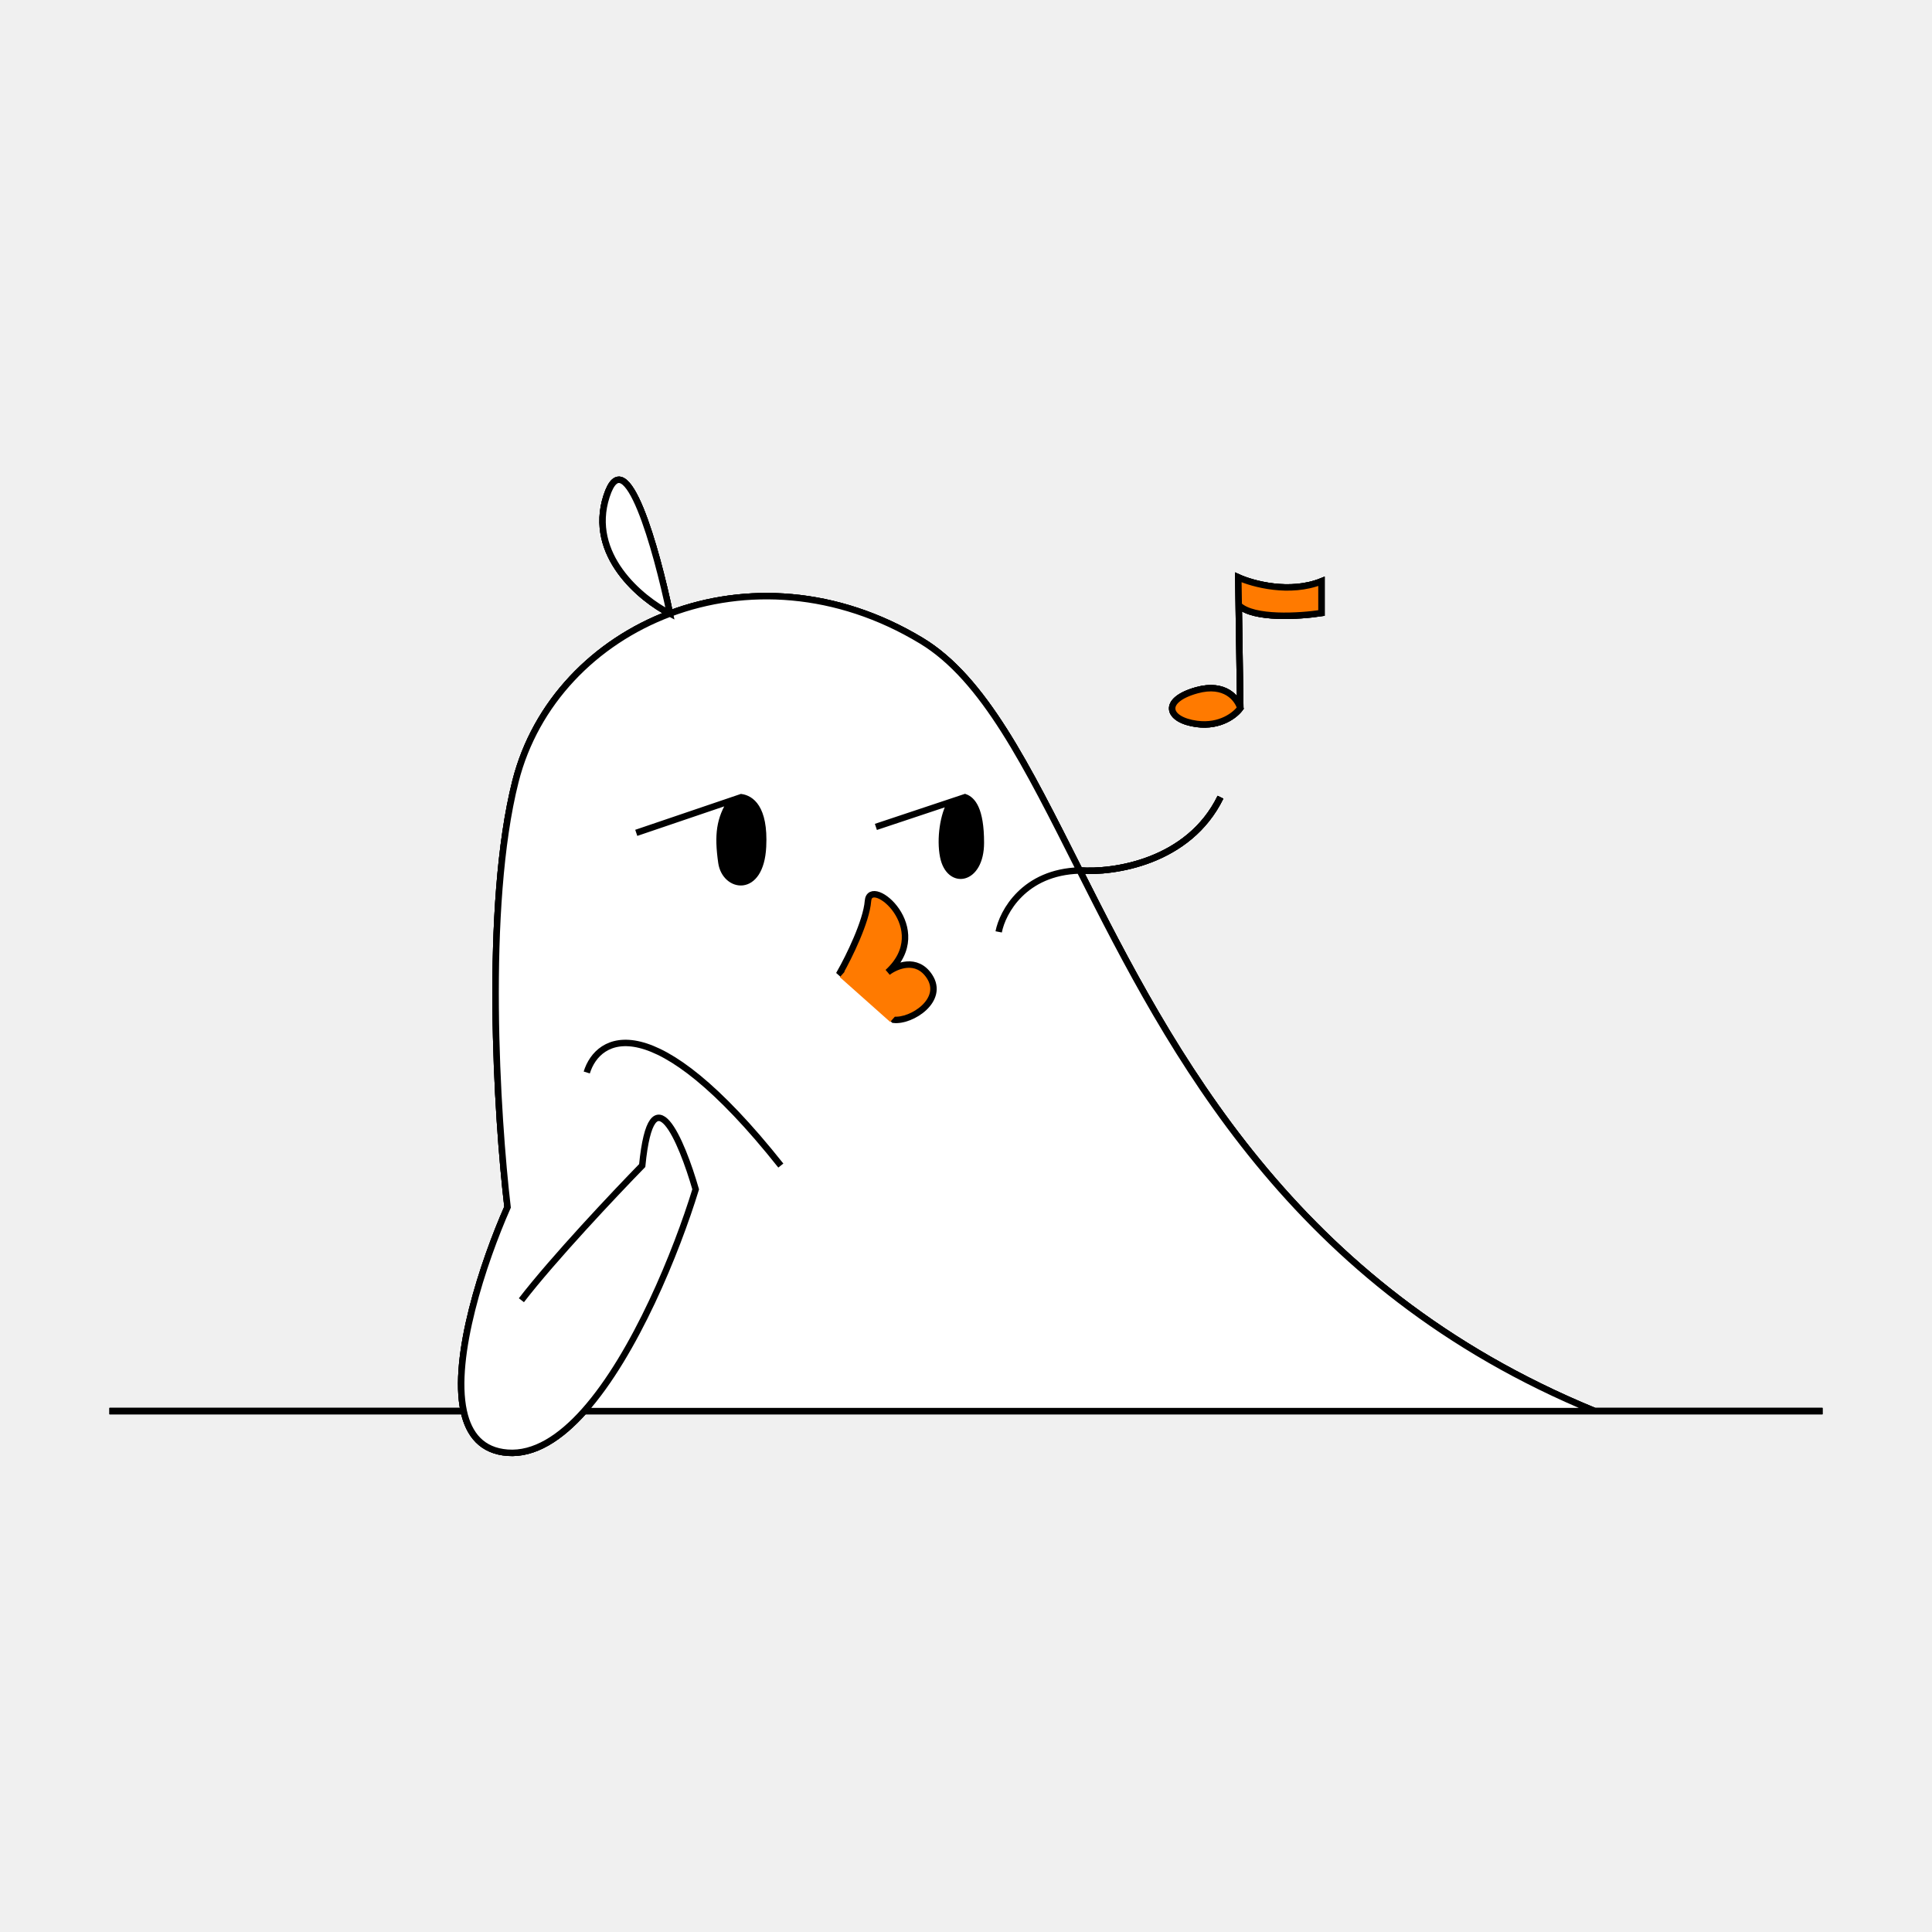
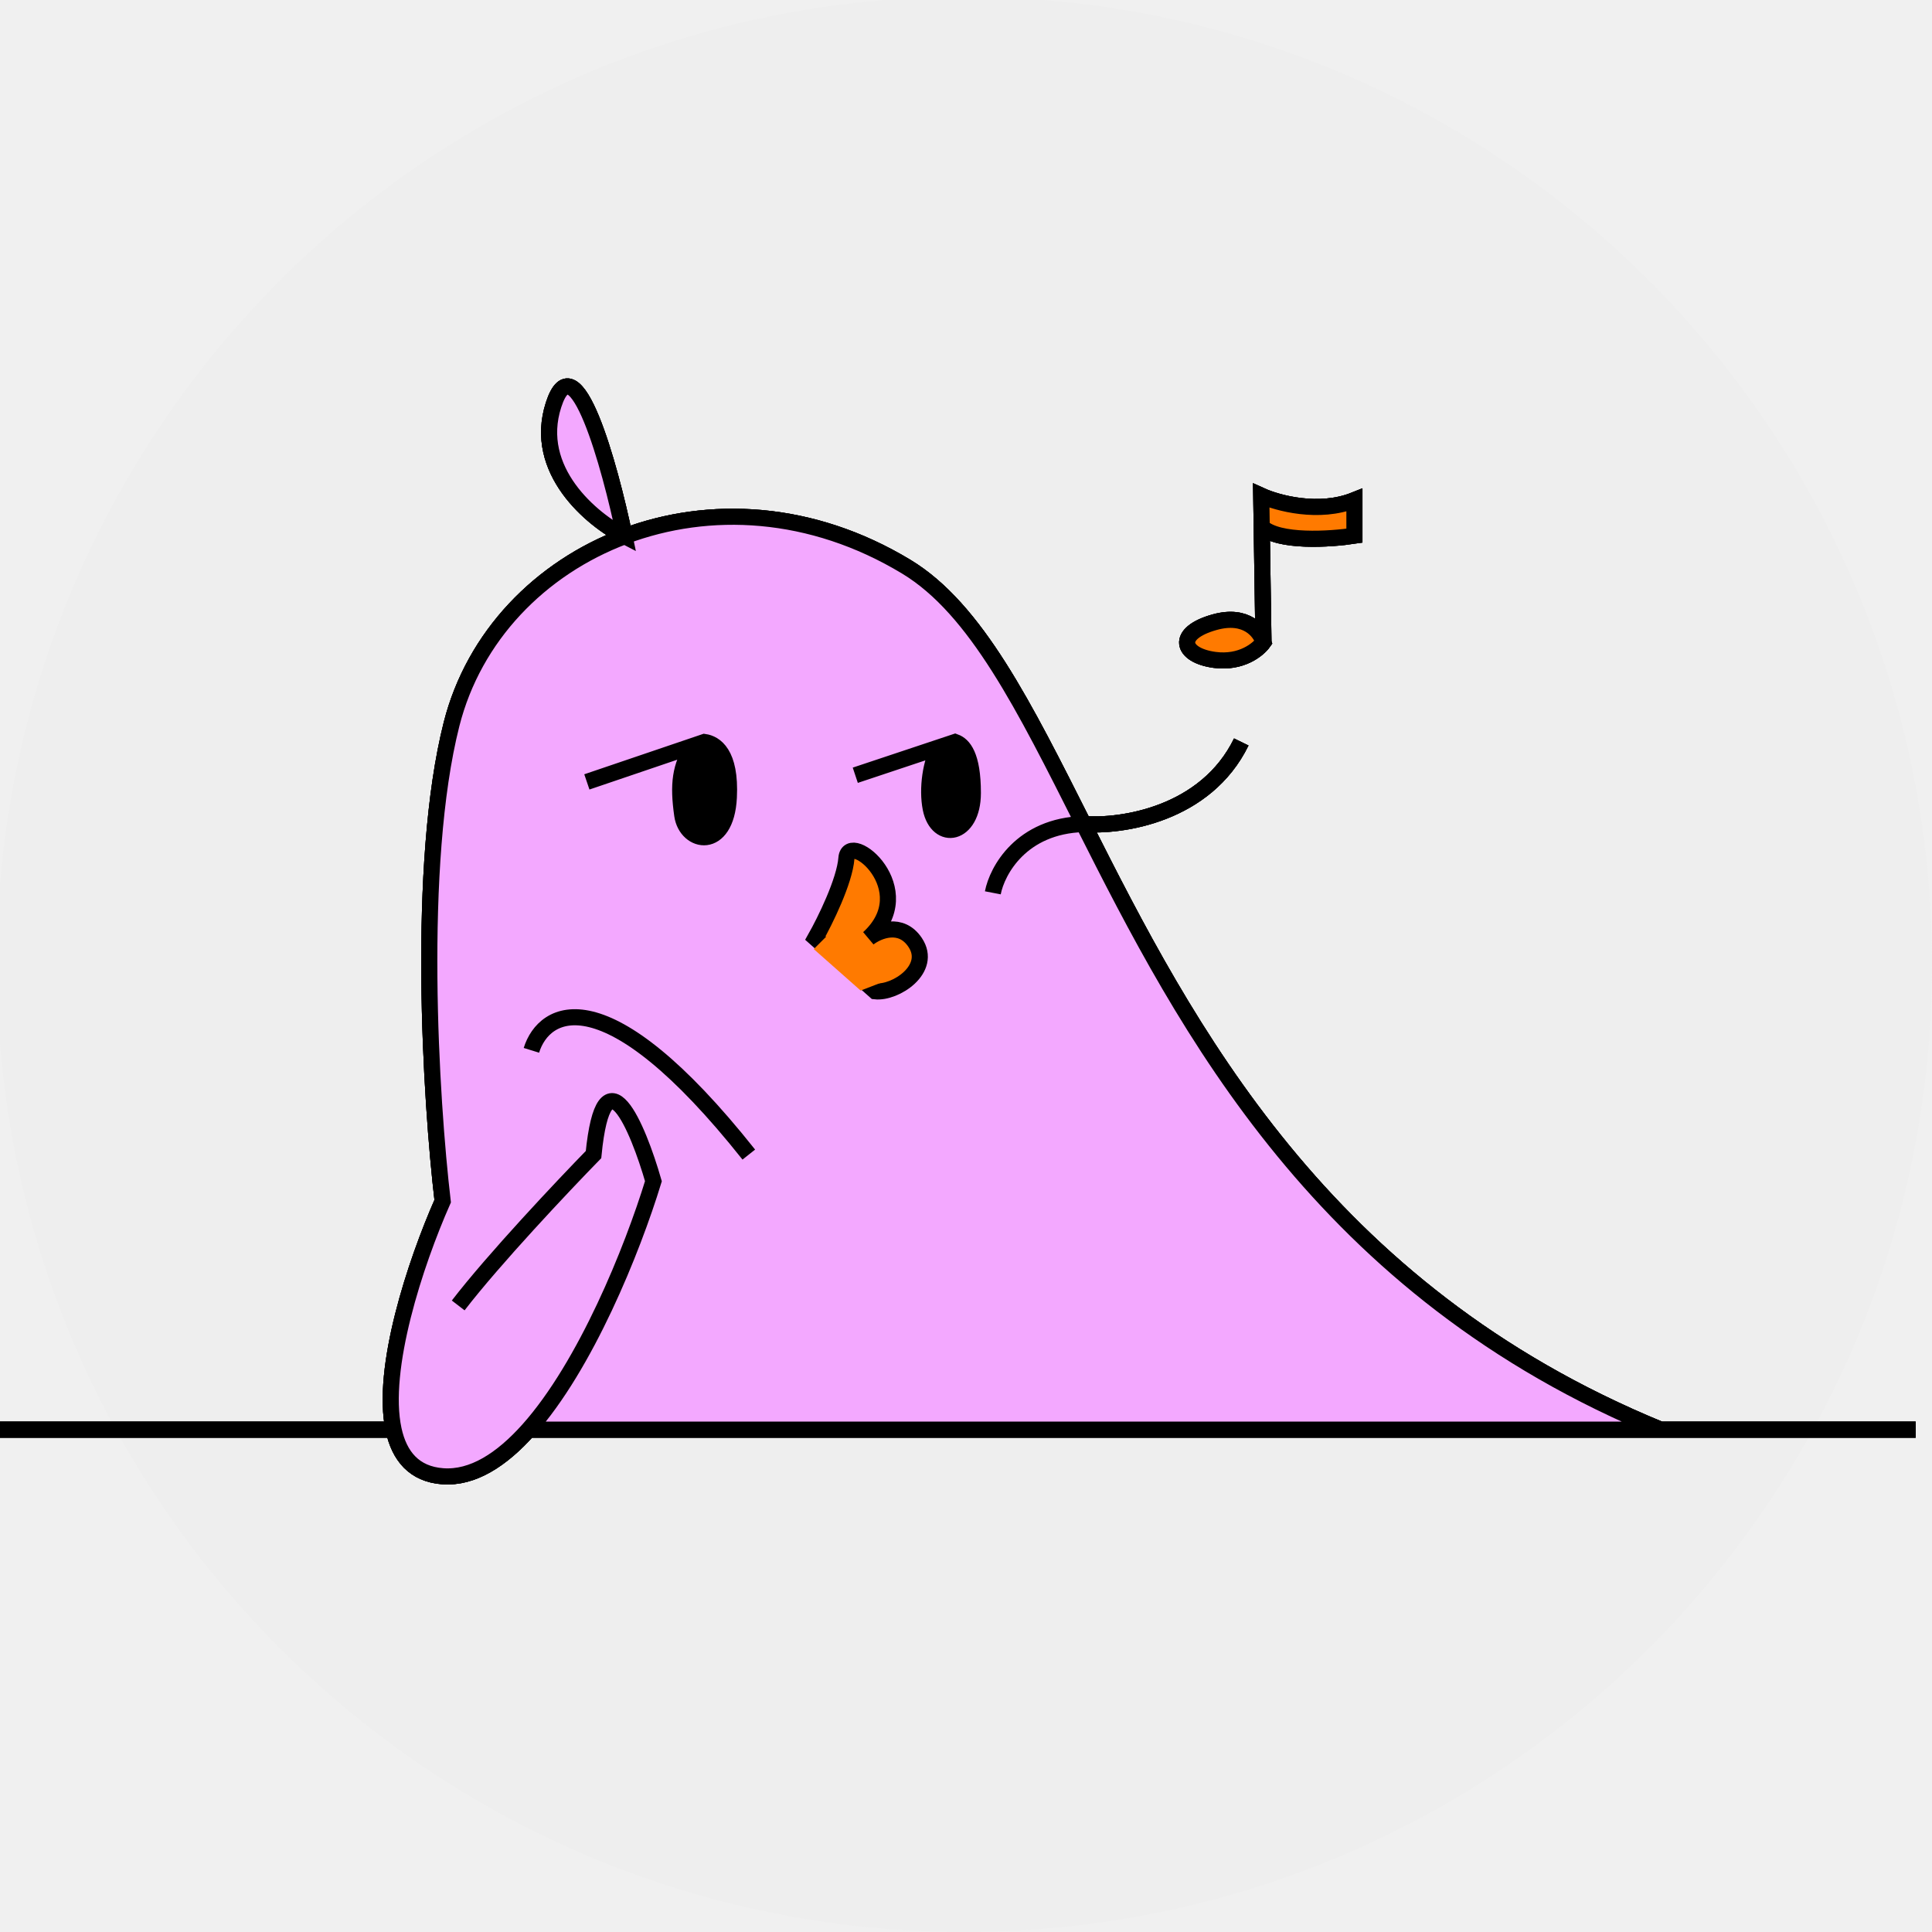
<svg xmlns="http://www.w3.org/2000/svg" width="600" height="600" viewBox="0 0 600 600" fill="none">
-   <path fill-rule="evenodd" clip-rule="evenodd" d="M160.081 242.66C150.24 281.53 154.341 347.01 157.621 374.891C150.049 392.036 140.366 421.367 144.018 438.239C145.606 445.577 149.717 450.558 157.621 451.155C165.929 451.782 173.999 446.558 181.419 438.239H495.272C401.33 399.649 363.716 326.718 335.299 270.336C318.88 237.758 305.532 210.705 286.162 198.993C259.774 183.037 231.395 181.777 208.053 190.555C184.609 199.371 166.245 218.313 160.081 242.66ZM236.96 262.956C237.575 250.655 233.064 247.99 230.194 247.58L227.119 248.624C223.429 254.345 222.814 259.266 224.044 267.876C225.178 275.814 236.217 277.813 236.96 262.956ZM304.613 261.726C304.613 251.27 301.948 248.4 299.692 247.58L295.387 249.015C292.927 252.91 291.832 260.555 292.927 266.031C294.772 275.256 304.613 273.667 304.613 261.726Z" fill="white" />
-   <path d="M230.194 247.58C233.064 247.99 237.575 250.655 236.96 262.956C236.217 277.813 225.178 275.814 224.044 267.876C222.814 259.266 223.429 254.345 227.119 248.624L230.194 247.58Z" fill="black" />
-   <path d="M299.692 247.58C301.948 248.4 304.613 251.27 304.613 261.726C304.613 273.667 294.772 275.256 292.927 266.031C291.832 260.555 292.927 252.91 295.387 249.015L299.692 247.58Z" fill="black" />
-   <path d="M208.053 190.555C199.033 185.987 182.468 172.301 188.372 154.096C194.277 135.891 203.953 170.817 208.053 190.555Z" fill="white" />
-   <path d="M410.398 180.542C400.557 184.478 389.077 181.362 384.566 179.312L384.697 187.922C389.229 192.35 403.719 191.407 410.398 190.382V180.542Z" fill="#FF7A00" />
-   <path d="M371.651 224.824C379.031 225.808 383.746 221.954 385.182 219.904C384.361 217.034 380.507 211.908 371.651 214.369C360.58 217.444 362.425 223.594 371.651 224.824Z" fill="#FF7A00" />
-   <path d="M161.926 403.797C171.766 391.005 191.037 370.586 199.443 361.975C202.395 331.962 211.743 354.39 216.049 369.356C210.181 388.494 197.289 420.446 181.419 438.239M34 438.239H144.018M144.018 438.239C140.366 421.367 150.049 392.036 157.621 374.891C154.341 347.01 150.24 281.53 160.081 242.66C166.245 218.313 184.609 199.371 208.053 190.555M144.018 438.239C145.606 445.577 149.717 450.558 157.621 451.155C165.929 451.782 173.999 446.558 181.419 438.239M181.419 438.239H566M181.419 438.239H495.272C401.33 399.649 363.716 326.718 335.299 270.336M182.222 333.069C185.707 321.794 202.641 311.789 242.495 361.975M197.598 258.651L227.119 248.624M227.119 248.624L230.194 247.58C233.064 247.99 237.575 250.655 236.96 262.956C236.217 277.813 225.178 275.814 224.044 267.876C222.814 259.266 223.429 254.345 227.119 248.624ZM272.016 256.805L295.387 249.015M295.387 249.015L299.692 247.58C301.948 248.4 304.613 251.27 304.613 261.726C304.613 273.667 294.772 275.256 292.927 266.031C291.832 260.555 292.927 252.91 295.387 249.015ZM208.053 190.555C231.395 181.777 259.774 183.037 286.162 198.993C305.532 210.705 318.88 237.758 335.299 270.336M208.053 190.555C199.033 185.987 182.468 172.301 188.372 154.096C194.277 135.891 203.953 170.817 208.053 190.555ZM310.148 289.402C311.335 283.252 318.027 270.828 335.299 270.336M335.299 270.336C345.776 271.156 369.191 267.753 379.031 247.58M385.182 219.904C383.746 221.954 379.031 225.808 371.651 224.824C362.425 223.594 360.58 217.444 371.651 214.369C380.507 211.908 384.361 217.034 385.182 219.904ZM385.182 219.904L384.697 187.922M384.697 187.922L384.566 179.312C389.077 181.362 400.557 184.478 410.398 180.542V190.382C403.719 191.407 389.229 192.35 384.697 187.922Z" stroke="black" stroke-width="2" />
-   <path fill-rule="evenodd" clip-rule="evenodd" d="M160.081 242.66C150.24 281.53 154.341 347.01 157.621 374.891C150.049 392.036 140.366 421.367 144.018 438.239C145.606 445.577 149.717 450.558 157.621 451.155C165.929 451.782 173.999 446.558 181.419 438.239H495.272C401.33 399.649 363.716 326.718 335.299 270.336C318.88 237.758 305.532 210.705 286.162 198.993C259.774 183.037 231.395 181.777 208.053 190.555C184.609 199.371 166.245 218.313 160.081 242.66ZM236.96 262.956C237.575 250.655 233.064 247.99 230.194 247.58L227.119 248.624C223.429 254.345 222.814 259.266 224.044 267.876C225.178 275.814 236.217 277.813 236.96 262.956ZM304.613 261.726C304.613 251.27 301.948 248.4 299.692 247.58L295.387 249.015C292.927 252.91 291.832 260.555 292.927 266.031C294.772 275.256 304.613 273.667 304.613 261.726Z" fill="white" />
-   <path d="M230.194 247.58C233.064 247.99 237.575 250.655 236.96 262.956C236.217 277.813 225.178 275.814 224.044 267.876C222.814 259.266 223.429 254.345 227.119 248.624L230.194 247.58Z" fill="black" />
-   <path d="M299.692 247.58C301.948 248.4 304.613 251.27 304.613 261.726C304.613 273.667 294.772 275.256 292.927 266.031C291.832 260.555 292.927 252.91 295.387 249.015L299.692 247.58Z" fill="black" />
-   <path d="M208.053 190.555C199.033 185.987 182.468 172.301 188.372 154.096C194.277 135.891 203.953 170.817 208.053 190.555Z" fill="white" />
-   <path d="M410.398 180.542C400.557 184.478 389.077 181.362 384.566 179.312L384.697 187.922C389.229 192.35 403.719 191.407 410.398 190.382V180.542Z" fill="#FF7A00" />
-   <path d="M371.651 224.824C379.031 225.808 383.746 221.954 385.182 219.904C384.361 217.034 380.507 211.908 371.651 214.369C360.58 217.444 362.425 223.594 371.651 224.824Z" fill="#FF7A00" />
-   <path d="M161.926 403.797C171.766 391.005 191.037 370.586 199.443 361.975C202.395 331.962 211.743 354.39 216.049 369.356C210.181 388.494 197.289 420.446 181.419 438.239M34 438.239H144.018M144.018 438.239C140.366 421.367 150.049 392.036 157.621 374.891C154.341 347.01 150.24 281.53 160.081 242.66C166.245 218.313 184.609 199.371 208.053 190.555M144.018 438.239C145.606 445.577 149.717 450.558 157.621 451.155C165.929 451.782 173.999 446.558 181.419 438.239M181.419 438.239H566M181.419 438.239H495.272C401.33 399.649 363.716 326.718 335.299 270.336M182.222 333.069C185.707 321.794 202.641 311.789 242.495 361.975M197.598 258.651L227.119 248.624M227.119 248.624L230.194 247.58C233.064 247.99 237.575 250.655 236.96 262.956C236.217 277.813 225.178 275.814 224.044 267.876C222.814 259.266 223.429 254.345 227.119 248.624ZM272.016 256.805L295.387 249.015M295.387 249.015L299.692 247.58C301.948 248.4 304.613 251.27 304.613 261.726C304.613 273.667 294.772 275.256 292.927 266.031C291.832 260.555 292.927 252.91 295.387 249.015ZM208.053 190.555C231.395 181.777 259.774 183.037 286.162 198.993C305.532 210.705 318.88 237.758 335.299 270.336M208.053 190.555C199.033 185.987 182.468 172.301 188.372 154.096C194.277 135.891 203.953 170.817 208.053 190.555ZM310.148 289.402C311.335 283.252 318.027 270.828 335.299 270.336M335.299 270.336C345.776 271.156 369.191 267.753 379.031 247.58M385.182 219.904C383.746 221.954 379.031 225.808 371.651 224.824C362.425 223.594 360.58 217.444 371.651 214.369C380.507 211.908 384.361 217.034 385.182 219.904ZM385.182 219.904L384.697 187.922M384.697 187.922L384.566 179.312C389.077 181.362 400.557 184.478 410.398 180.542V190.382C403.719 191.407 389.229 192.35 384.697 187.922Z" stroke="black" stroke-width="2" />
-   <path fill-rule="evenodd" clip-rule="evenodd" d="M160.081 242.66C150.24 281.53 154.341 347.01 157.621 374.891C150.049 392.036 140.366 421.367 144.018 438.239C145.606 445.577 149.717 450.558 157.621 451.155C165.929 451.782 173.999 446.558 181.419 438.239H495.272C401.33 399.649 363.716 326.718 335.299 270.336C318.88 237.758 305.532 210.705 286.162 198.993C259.774 183.037 231.395 181.777 208.053 190.555C184.609 199.371 166.245 218.313 160.081 242.66ZM236.96 262.956C237.575 250.655 233.064 247.99 230.194 247.58L227.119 248.624C223.429 254.345 222.814 259.266 224.044 267.876C225.178 275.814 236.217 277.813 236.96 262.956ZM304.613 261.726C304.613 251.27 301.948 248.4 299.692 247.58L295.387 249.015C292.927 252.91 291.832 260.555 292.927 266.031C294.772 275.256 304.613 273.667 304.613 261.726Z" fill="white" />
-   <path d="M230.194 247.58C233.064 247.99 237.575 250.655 236.96 262.956C236.217 277.813 225.178 275.814 224.044 267.876C222.814 259.266 223.429 254.345 227.119 248.624L230.194 247.58Z" fill="black" />
-   <path d="M299.692 247.58C301.948 248.4 304.613 251.27 304.613 261.726C304.613 273.667 294.772 275.256 292.927 266.031C291.832 260.555 292.927 252.91 295.387 249.015L299.692 247.58Z" fill="black" />
-   <path d="M208.053 190.555C199.033 185.987 182.468 172.301 188.372 154.096C194.277 135.891 203.953 170.817 208.053 190.555Z" fill="white" />
-   <path d="M410.398 180.542C400.557 184.478 389.077 181.362 384.566 179.312L384.697 187.922C389.229 192.35 403.719 191.407 410.398 190.382V180.542Z" fill="#FF7A00" />
-   <path d="M371.651 224.824C379.031 225.808 383.746 221.954 385.182 219.904C384.361 217.034 380.507 211.908 371.651 214.369C360.58 217.444 362.425 223.594 371.651 224.824Z" fill="#FF7A00" />
-   <path d="M161.926 403.797C171.766 391.005 191.037 370.586 199.443 361.975C202.395 331.962 211.743 354.39 216.049 369.356C210.181 388.494 197.289 420.446 181.419 438.239M34 438.239H144.018M144.018 438.239C140.366 421.367 150.049 392.036 157.621 374.891C154.341 347.01 150.24 281.53 160.081 242.66C166.245 218.313 184.609 199.371 208.053 190.555M144.018 438.239C145.606 445.577 149.717 450.558 157.621 451.155C165.929 451.782 173.999 446.558 181.419 438.239M181.419 438.239H566M181.419 438.239H495.272C401.33 399.649 363.716 326.718 335.299 270.336M182.222 333.069C185.707 321.794 202.641 311.789 242.495 361.975M197.598 258.651L227.119 248.624M227.119 248.624L230.194 247.58C233.064 247.99 237.575 250.655 236.96 262.956C236.217 277.813 225.178 275.814 224.044 267.876C222.814 259.266 223.429 254.345 227.119 248.624ZM272.016 256.805L295.387 249.015M295.387 249.015L299.692 247.58C301.948 248.4 304.613 251.27 304.613 261.726C304.613 273.667 294.772 275.256 292.927 266.031C291.832 260.555 292.927 252.91 295.387 249.015ZM208.053 190.555C231.395 181.777 259.774 183.037 286.162 198.993C305.532 210.705 318.88 237.758 335.299 270.336M208.053 190.555C199.033 185.987 182.468 172.301 188.372 154.096C194.277 135.891 203.953 170.817 208.053 190.555ZM310.148 289.402C311.335 283.252 318.027 270.828 335.299 270.336M335.299 270.336C345.776 271.156 369.191 267.753 379.031 247.58M385.182 219.904C383.746 221.954 379.031 225.808 371.651 224.824C362.425 223.594 360.58 217.444 371.651 214.369C380.507 211.908 384.361 217.034 385.182 219.904ZM385.182 219.904L384.697 187.922M384.697 187.922L384.566 179.312C389.077 181.362 400.557 184.478 410.398 180.542V190.382C403.719 191.407 389.229 192.35 384.697 187.922Z" stroke="black" stroke-width="2" />
-   <path d="M269.556 279.804C269.064 286.2 263.61 297.23 260.945 301.945L277.551 316.706C283.086 317.321 293.542 310.556 288.622 303.175C284.685 297.271 278.371 299.895 275.706 301.945C290.467 288.415 270.171 271.809 269.556 279.804Z" fill="#FF7A00" stroke="black" stroke-width="2" />
-   <rect x="260.819" y="303.462" width="3.763" height="20.925" transform="rotate(-48.342 260.819 303.462)" fill="#FF7A00" />
+   <g clip-path="url(#clip0_567_3869)">
+     <circle cx="299.5" cy="299.5" r="300.5" fill="#EEEEEE" />
+     <path fill-rule="evenodd" clip-rule="evenodd" d="M140.231 224.914C129.208 268.455 133.801 341.803 137.476 373.035C128.993 392.239 118.147 425.096 122.238 443.995C124.017 452.215 128.622 457.794 137.476 458.462C146.781 459.165 155.822 453.313 164.133 443.995H515.699C410.469 400.768 368.336 319.074 336.504 255.916C318.112 219.423 303.16 189.119 281.462 176C251.903 158.127 220.115 156.716 193.968 166.548C167.706 176.424 147.136 197.642 140.231 224.914ZM226.348 247.649C227.037 233.87 221.984 230.885 218.769 230.426L215.325 231.596C211.191 238.004 210.502 243.515 211.88 253.16C213.15 262.053 225.516 264.291 226.348 247.649ZM302.13 246.271C302.13 234.559 299.145 231.344 296.619 230.426L291.796 232.033C289.041 236.396 287.814 244.96 289.041 251.094C291.107 261.428 302.13 259.648 302.13 246.271Z" fill="white" />
+     <path d="M218.769 230.426C221.984 230.885 227.037 233.87 226.348 247.649C225.516 264.291 213.15 262.053 211.88 253.16C210.502 243.515 211.191 238.004 215.325 231.596L218.769 230.426Z" fill="black" />
+     <path d="M296.619 230.426C299.145 231.344 302.13 234.559 302.13 246.271C302.13 259.648 291.107 261.428 289.041 251.094C287.814 244.96 289.041 236.396 291.796 232.033L296.619 230.426Z" fill="black" />
+     <path d="M193.968 166.548C183.864 161.432 165.308 146.1 171.922 125.708C178.536 105.316 189.375 144.438 193.968 166.548Z" fill="white" />
+     <path d="M420.627 155.332C409.604 159.741 396.744 156.251 391.692 153.954L391.838 163.599C396.915 168.56 413.146 167.503 420.627 166.355V155.332Z" fill="#FF7A00" />
+     <path d="M377.224 204.935C385.491 206.038 390.773 201.72 392.38 199.424C391.462 196.209 387.145 190.468 377.224 193.223C364.823 196.668 366.89 203.557 377.224 204.935Z" fill="#FF7A00" />
+     <path d="M142.298 405.415C153.321 391.085 174.907 368.212 184.323 358.567C187.63 324.947 198.102 350.07 202.924 366.834C196.352 388.273 181.91 424.064 164.133 443.995M-1 443.995H122.238M122.238 443.995C118.147 425.096 128.993 392.239 137.476 373.035C133.801 341.803 129.208 268.455 140.231 224.914C147.136 197.642 167.706 176.424 193.968 166.548M122.238 443.995C124.017 452.215 128.622 457.794 137.476 458.462C146.781 459.165 155.822 453.313 164.133 443.995M164.133 443.995H594.927M164.133 443.995H515.699C410.469 400.768 368.336 319.074 336.504 255.916M165.033 326.187C168.937 313.557 187.905 302.35 232.548 358.567M182.256 242.827L215.325 231.596M215.325 231.596L218.769 230.426C221.984 230.885 227.037 233.87 226.348 247.649C225.516 264.291 213.15 262.053 211.88 253.16C210.502 243.515 211.191 238.004 215.325 231.596ZM265.617 240.76L291.796 232.033M291.796 232.033L296.619 230.426C299.145 231.344 302.13 234.559 302.13 246.271C302.13 259.648 291.107 261.428 289.041 251.094C287.814 244.96 289.041 236.396 291.796 232.033ZM193.968 166.548C220.115 156.716 251.903 158.127 281.462 176C303.16 189.119 318.112 219.423 336.504 255.916M193.968 166.548C183.864 161.432 165.308 146.1 171.922 125.708C178.536 105.316 189.375 144.438 193.968 166.548ZM308.331 277.273C309.66 270.384 317.156 256.467 336.504 255.916M336.504 255.916C348.24 256.835 374.468 253.023 385.491 230.426M392.38 199.424C390.773 201.72 385.491 206.038 377.224 204.935C366.89 203.557 364.823 196.668 377.224 193.223C387.145 190.468 391.462 196.209 392.38 199.424ZM392.38 199.424L391.838 163.599M391.838 163.599L391.692 153.954C396.744 156.251 409.604 159.741 420.627 155.332V166.355C413.146 167.503 396.915 168.56 391.838 163.599Z" stroke="black" stroke-width="5" />
+     <path fill-rule="evenodd" clip-rule="evenodd" d="M140.231 224.914C129.208 268.455 133.801 341.803 137.476 373.035C128.993 392.239 118.147 425.096 122.238 443.995C124.017 452.215 128.622 457.794 137.476 458.462C146.781 459.165 155.822 453.313 164.133 443.995H515.699C410.469 400.768 368.336 319.074 336.504 255.916C318.112 219.423 303.16 189.119 281.462 176C251.903 158.127 220.115 156.716 193.968 166.548C167.706 176.424 147.136 197.642 140.231 224.914ZM226.348 247.649C227.037 233.87 221.984 230.885 218.769 230.426L215.325 231.596C211.191 238.004 210.502 243.515 211.88 253.16C213.15 262.053 225.516 264.291 226.348 247.649ZM302.13 246.271C302.13 234.559 299.145 231.344 296.619 230.426L291.796 232.033C289.041 236.396 287.814 244.96 289.041 251.094C291.107 261.428 302.13 259.648 302.13 246.271Z" fill="white" />
+     <path d="M218.769 230.426C221.984 230.885 227.037 233.87 226.348 247.649C225.516 264.291 213.15 262.053 211.88 253.16C210.502 243.515 211.191 238.004 215.325 231.596L218.769 230.426Z" fill="black" />
+     <path d="M296.619 230.426C299.145 231.344 302.13 234.559 302.13 246.271C302.13 259.648 291.107 261.428 289.041 251.094C287.814 244.96 289.041 236.396 291.796 232.033L296.619 230.426Z" fill="black" />
+     <path d="M193.968 166.548C183.864 161.432 165.308 146.1 171.922 125.708C178.536 105.316 189.375 144.438 193.968 166.548Z" fill="white" />
+     <path d="M420.627 155.332C409.604 159.741 396.744 156.251 391.692 153.954L391.838 163.599C396.915 168.56 413.146 167.503 420.627 166.355V155.332Z" fill="#FF7A00" />
+     <path d="M377.224 204.935C385.491 206.038 390.773 201.72 392.38 199.424C391.462 196.209 387.145 190.468 377.224 193.223C364.823 196.668 366.89 203.557 377.224 204.935Z" fill="#FF7A00" />
+     <path d="M142.298 405.415C153.321 391.085 174.907 368.212 184.323 358.567C187.63 324.947 198.102 350.07 202.924 366.834C196.352 388.273 181.91 424.064 164.133 443.995M-1 443.995H122.238M122.238 443.995C118.147 425.096 128.993 392.239 137.476 373.035C133.801 341.803 129.208 268.455 140.231 224.914C147.136 197.642 167.706 176.424 193.968 166.548M122.238 443.995C124.017 452.215 128.622 457.794 137.476 458.462C146.781 459.165 155.822 453.313 164.133 443.995M164.133 443.995H594.927M164.133 443.995H515.699C410.469 400.768 368.336 319.074 336.504 255.916M165.033 326.187C168.937 313.557 187.905 302.35 232.548 358.567M182.256 242.827L215.325 231.596M215.325 231.596L218.769 230.426C221.984 230.885 227.037 233.87 226.348 247.649C225.516 264.291 213.15 262.053 211.88 253.16C210.502 243.515 211.191 238.004 215.325 231.596ZM265.617 240.76L291.796 232.033M291.796 232.033L296.619 230.426C299.145 231.344 302.13 234.559 302.13 246.271C302.13 259.648 291.107 261.428 289.041 251.094C287.814 244.96 289.041 236.396 291.796 232.033ZM193.968 166.548C220.115 156.716 251.903 158.127 281.462 176C303.16 189.119 318.112 219.423 336.504 255.916M193.968 166.548C183.864 161.432 165.308 146.1 171.922 125.708C178.536 105.316 189.375 144.438 193.968 166.548ZM308.331 277.273C309.66 270.384 317.156 256.467 336.504 255.916M336.504 255.916C348.24 256.835 374.468 253.023 385.491 230.426M392.38 199.424C390.773 201.72 385.491 206.038 377.224 204.935C366.89 203.557 364.823 196.668 377.224 193.223C387.145 190.468 391.462 196.209 392.38 199.424ZM392.38 199.424L391.838 163.599M391.838 163.599L391.692 153.954C396.744 156.251 409.604 159.741 420.627 155.332V166.355C413.146 167.503 396.915 168.56 391.838 163.599Z" stroke="black" stroke-width="5" />
+     <path d="M218.769 230.426C221.985 230.885 227.037 233.87 226.348 247.649C225.516 264.291 213.15 262.053 211.88 253.16C210.502 243.515 211.191 238.004 215.325 231.596L218.769 230.426Z" fill="black" />
+     <path d="M296.619 230.426C299.145 231.344 302.13 234.559 302.13 246.271C302.13 259.648 291.107 261.428 289.041 251.094C287.814 244.96 289.041 236.396 291.796 232.033L296.619 230.426Z" fill="black" />
+     <path d="M420.627 155.332C409.604 159.741 396.744 156.251 391.692 153.954L391.838 163.599C396.915 168.56 413.146 167.503 420.627 166.355V155.332Z" fill="#FF7A00" />
+     <path d="M377.224 204.935C385.491 206.038 390.773 201.72 392.38 199.424C391.462 196.209 387.145 190.468 377.224 193.223C364.823 196.668 366.89 203.557 377.224 204.935Z" fill="#FF7A00" />
+     <path fill-rule="evenodd" clip-rule="evenodd" d="M140.231 224.914C129.208 268.455 133.801 341.803 137.476 373.035C128.993 392.239 118.147 425.096 122.238 443.995C124.017 452.215 128.622 457.794 137.476 458.462C146.781 459.165 155.822 453.313 164.133 443.995H515.699C410.469 400.768 368.336 319.074 336.504 255.916C318.112 219.423 303.16 189.119 281.462 176C251.903 158.127 220.115 156.716 193.968 166.548C167.706 176.424 147.136 197.642 140.231 224.914ZM226.348 247.649C227.037 233.87 221.985 230.885 218.769 230.426L215.325 231.596C211.191 238.004 210.502 243.515 211.88 253.16C213.15 262.053 225.516 264.291 226.348 247.649ZM302.13 246.271C302.13 234.559 299.145 231.344 296.619 230.426L291.796 232.033C289.041 236.396 287.814 244.96 289.041 251.094C291.107 261.428 302.13 259.648 302.13 246.271Z" fill="#F3A8FF" />
+     <path d="M193.968 166.548C183.864 161.432 165.308 146.1 171.922 125.708C178.536 105.316 189.375 144.438 193.968 166.548Z" fill="#F3A8FF" />
+     <path d="M142.298 405.415C153.321 391.085 174.907 368.212 184.323 358.567C187.63 324.947 198.101 350.07 202.924 366.834C196.352 388.273 181.91 424.064 164.133 443.995M-1 443.995H122.238M122.238 443.995C118.147 425.096 128.993 392.239 137.476 373.035C133.801 341.803 129.208 268.455 140.231 224.914C147.136 197.642 167.706 176.424 193.968 166.548M122.238 443.995C124.017 452.215 128.622 457.794 137.476 458.462C146.781 459.165 155.822 453.313 164.133 443.995M164.133 443.995H594.927M164.133 443.995H515.699C410.469 400.768 368.336 319.074 336.504 255.916M165.033 326.187C168.937 313.557 187.905 302.35 232.548 358.567M182.256 242.827L215.325 231.596M215.325 231.596L218.769 230.426C221.985 230.885 227.037 233.87 226.348 247.649C225.516 264.291 213.15 262.053 211.88 253.16C210.502 243.515 211.191 238.004 215.325 231.596ZM265.617 240.76L291.796 232.033M291.796 232.033L296.619 230.426C299.145 231.344 302.13 234.559 302.13 246.271C302.13 259.648 291.107 261.428 289.041 251.094C287.814 244.96 289.041 236.396 291.796 232.033ZM193.968 166.548C220.115 156.716 251.903 158.127 281.462 176C303.16 189.119 318.112 219.423 336.504 255.916M193.968 166.548C183.864 161.432 165.308 146.1 171.922 125.708C178.536 105.316 189.375 144.438 193.968 166.548ZM308.331 277.273C309.66 270.384 317.156 256.467 336.504 255.916M336.504 255.916C348.24 256.835 374.468 253.023 385.491 230.426M392.38 199.424C390.773 201.72 385.491 206.038 377.224 204.935C366.89 203.557 364.823 196.668 377.224 193.223C387.145 190.468 391.462 196.209 392.38 199.424ZM392.38 199.424L391.838 163.599M391.838 163.599L391.692 153.954C396.744 156.251 409.604 159.741 420.627 155.332V166.355C413.146 167.503 396.915 168.56 391.838 163.599Z" stroke="black" stroke-width="5" />
+     <path d="M262.861 266.522C262.31 273.687 256.201 286.042 253.216 291.324L271.817 307.858C278.017 308.547 289.729 300.969 284.218 292.701C279.809 286.088 272.736 289.027 269.75 291.324C286.285 276.167 263.55 257.566 262.861 266.522Z" fill="#FF7A00" stroke="black" stroke-width="5" />
+     <path d="M252.717 294.745L257.197 290.265L274.085 305.006L267.279 307.627L252.717 294.745Z" fill="#FF7A00" />
+   </g>
+   <defs>
+     <clipPath id="clip0_567_3869">
+       <rect width="600" height="600" fill="white" />
+     </clipPath>
+   </defs>
</svg>
